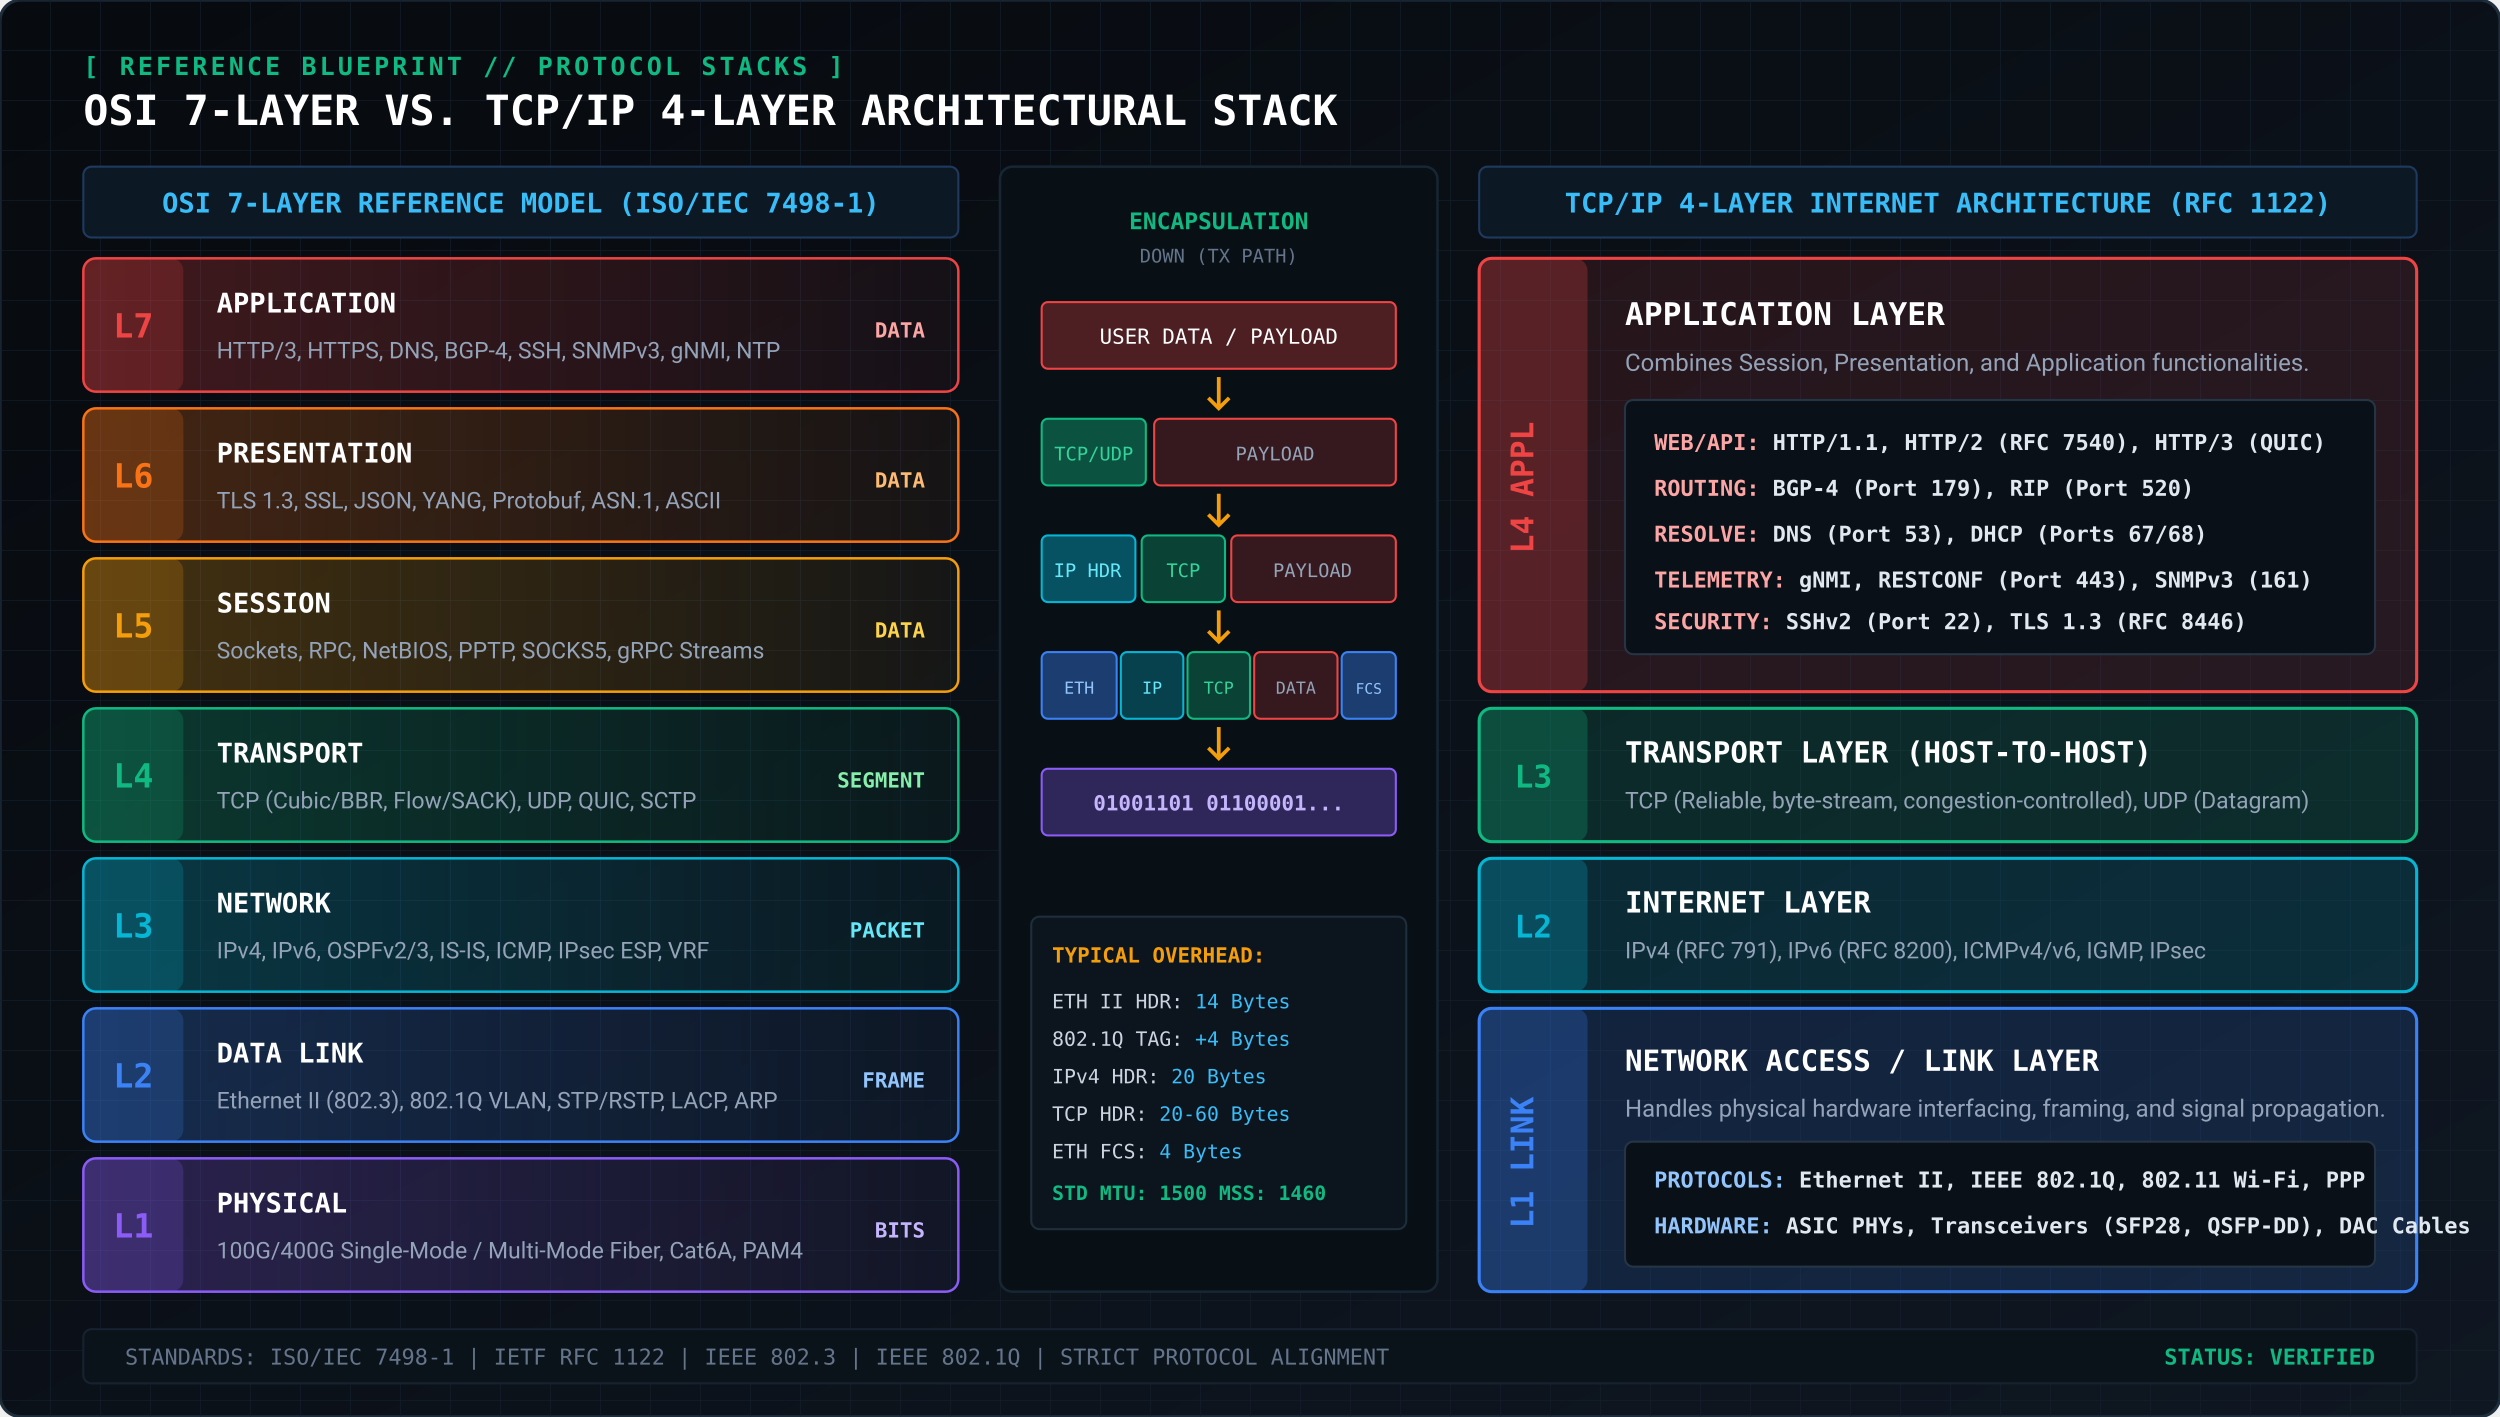
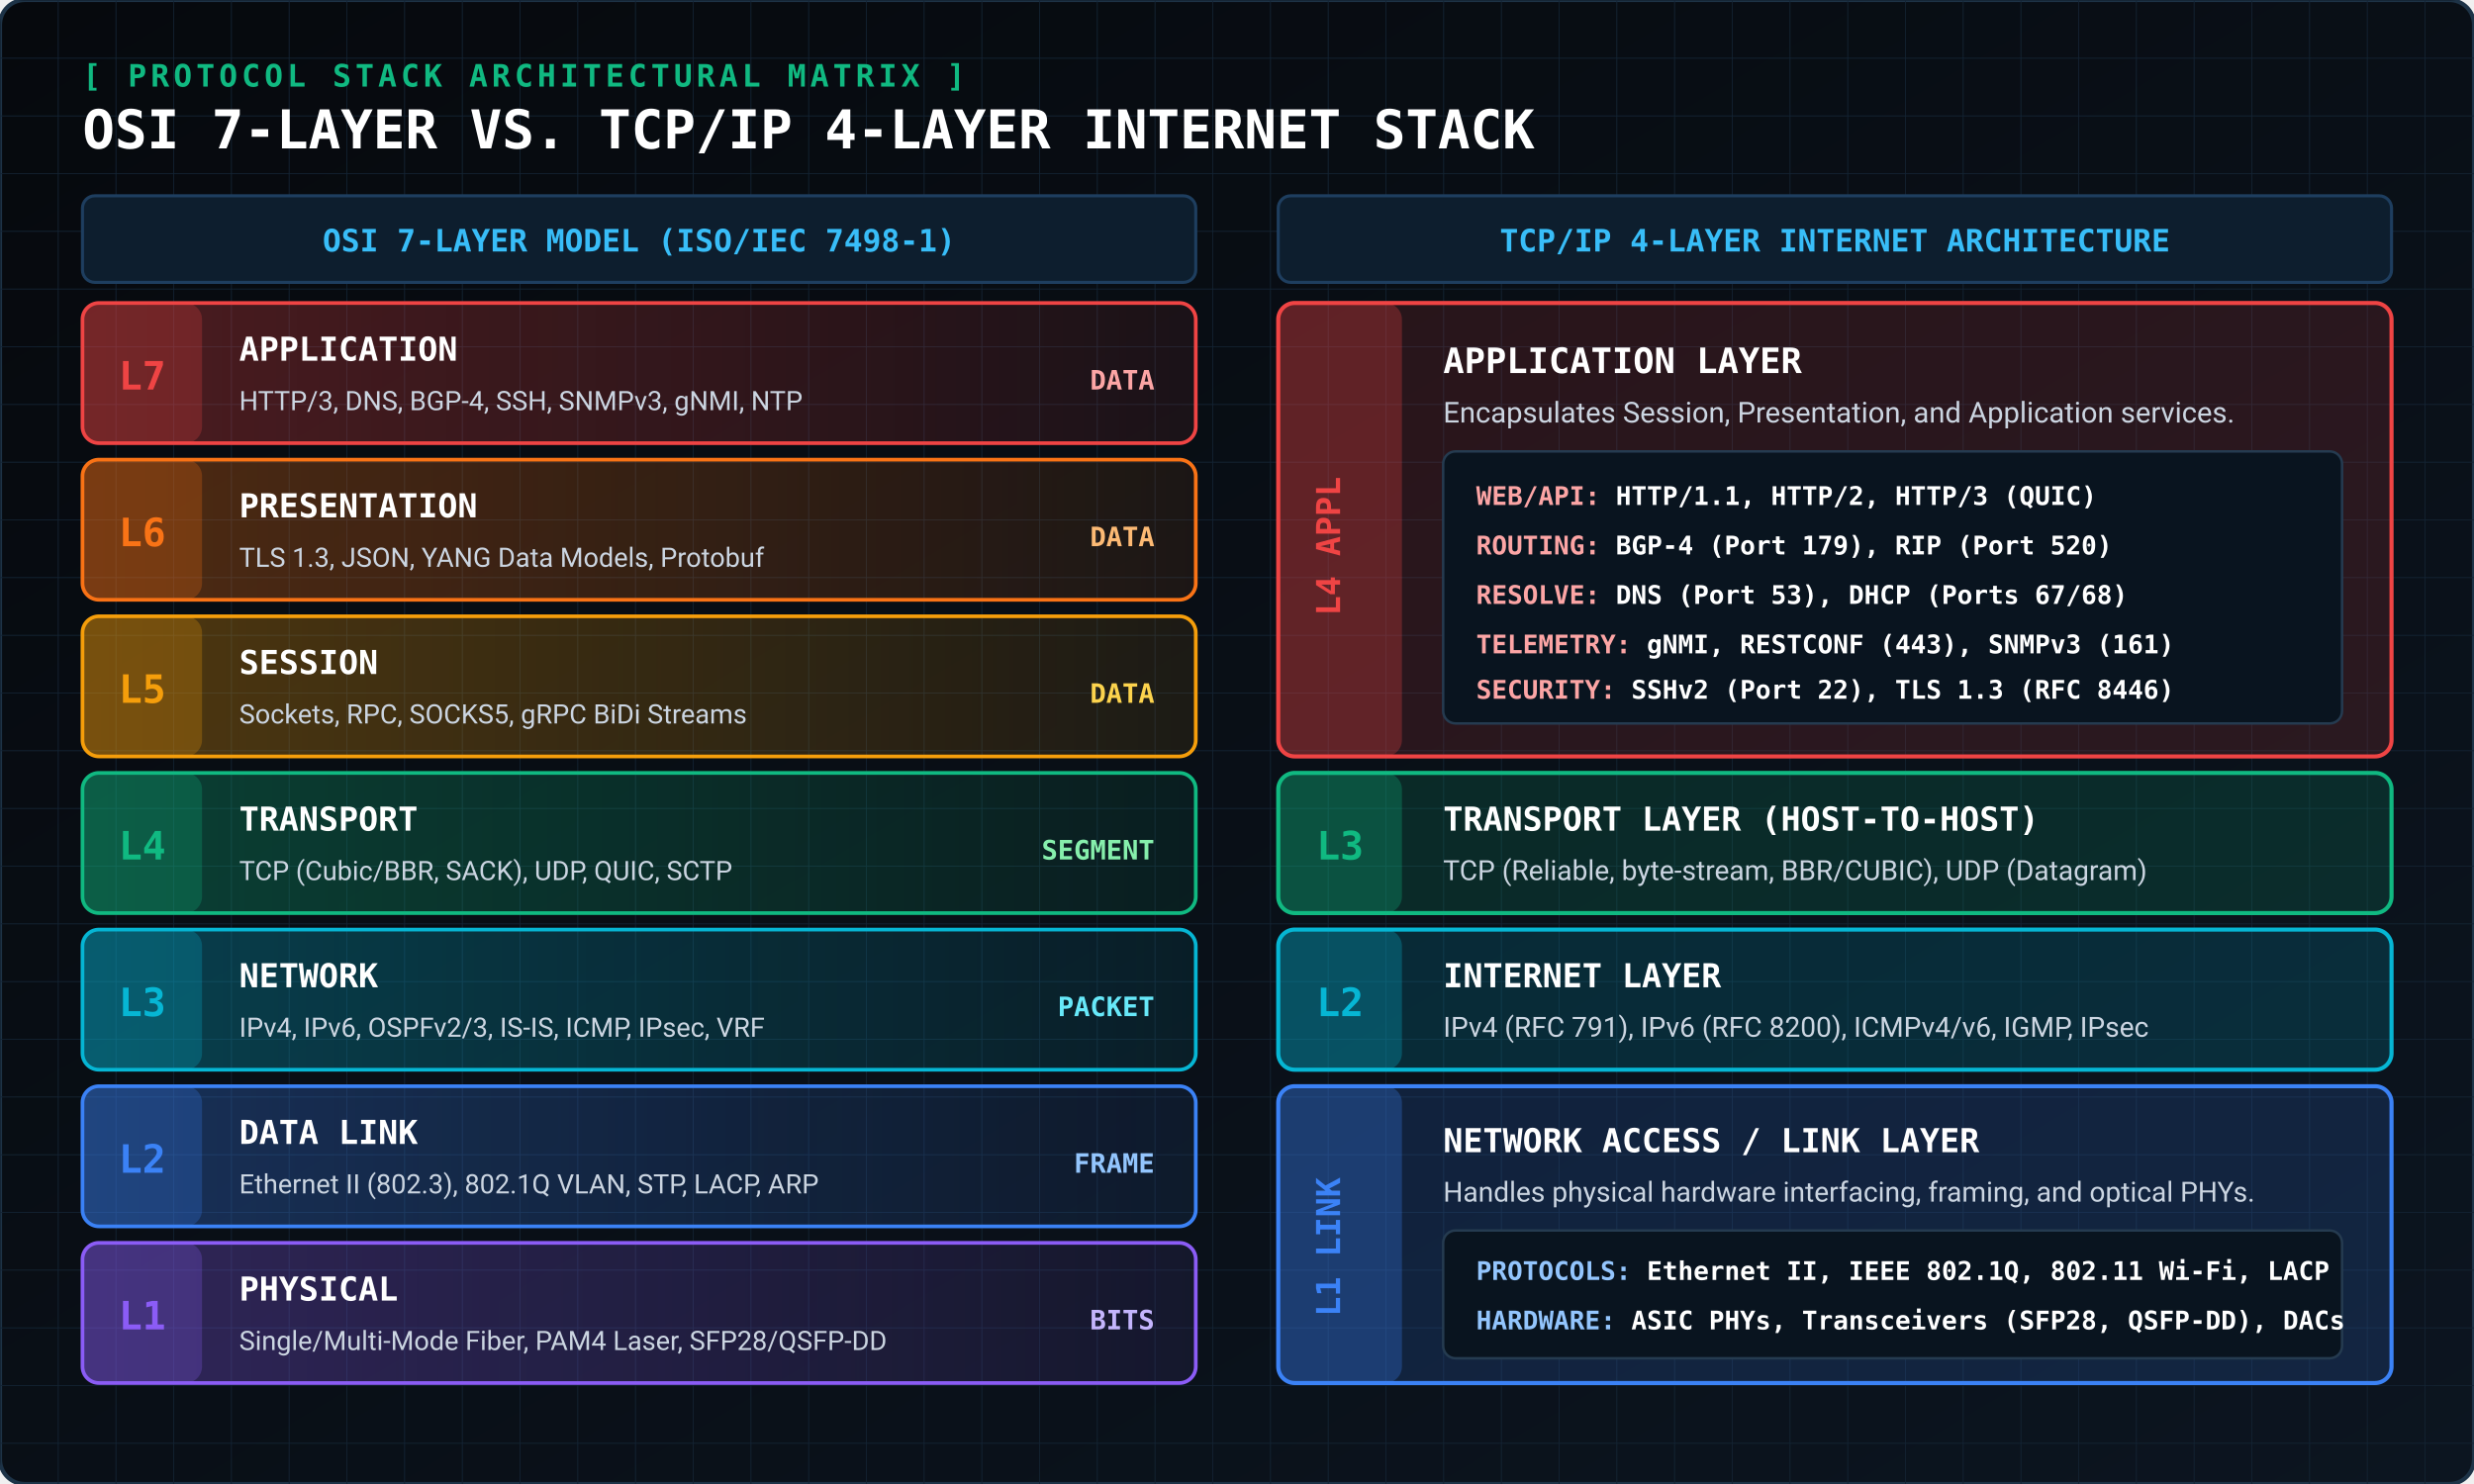
- <svg xmlns="http://www.w3.org/2000/svg" viewBox="0 0 1200 680" width="100%" height="100%">
+ <svg xmlns="http://www.w3.org/2000/svg" viewBox="0 0 1200 720" width="100%" height="100%">
  <defs>
    <linearGradient id="bgBoxGrad" x1="0%" y1="0%" x2="100%" y2="100%">
-       <stop offset="0%" stop-color="#070a0e" />
-       <stop offset="100%" stop-color="#0f1722" />
+       <stop offset="0%" stop-color="#06090d" />
+       <stop offset="100%" stop-color="#0c1520" />
    </linearGradient>
    <linearGradient id="layer7Grad" x1="0%" y1="0%" x2="100%" y2="0%">
-       <stop offset="0%" stop-color="#ef4444" stop-opacity="0.25" />
-       <stop offset="100%" stop-color="#ef4444" stop-opacity="0.05" />
+       <stop offset="0%" stop-color="#ef4444" stop-opacity="0.3" />
+       <stop offset="100%" stop-color="#ef4444" stop-opacity="0.08" />
    </linearGradient>
    <linearGradient id="layer6Grad" x1="0%" y1="0%" x2="100%" y2="0%">
-       <stop offset="0%" stop-color="#f97316" stop-opacity="0.25" />
-       <stop offset="100%" stop-color="#f97316" stop-opacity="0.05" />
+       <stop offset="0%" stop-color="#f97316" stop-opacity="0.3" />
+       <stop offset="100%" stop-color="#f97316" stop-opacity="0.08" />
    </linearGradient>
    <linearGradient id="layer5Grad" x1="0%" y1="0%" x2="100%" y2="0%">
-       <stop offset="0%" stop-color="#f59e0b" stop-opacity="0.25" />
-       <stop offset="100%" stop-color="#f59e0b" stop-opacity="0.05" />
+       <stop offset="0%" stop-color="#f59e0b" stop-opacity="0.3" />
+       <stop offset="100%" stop-color="#f59e0b" stop-opacity="0.08" />
    </linearGradient>
    <linearGradient id="layer4Grad" x1="0%" y1="0%" x2="100%" y2="0%">
-       <stop offset="0%" stop-color="#10b981" stop-opacity="0.25" />
-       <stop offset="100%" stop-color="#10b981" stop-opacity="0.05" />
+       <stop offset="0%" stop-color="#10b981" stop-opacity="0.3" />
+       <stop offset="100%" stop-color="#10b981" stop-opacity="0.08" />
    </linearGradient>
    <linearGradient id="layer3Grad" x1="0%" y1="0%" x2="100%" y2="0%">
-       <stop offset="0%" stop-color="#06b6d4" stop-opacity="0.25" />
-       <stop offset="100%" stop-color="#06b6d4" stop-opacity="0.05" />
+       <stop offset="0%" stop-color="#06b6d4" stop-opacity="0.3" />
+       <stop offset="100%" stop-color="#06b6d4" stop-opacity="0.08" />
    </linearGradient>
    <linearGradient id="layer2Grad" x1="0%" y1="0%" x2="100%" y2="0%">
-       <stop offset="0%" stop-color="#3b82f6" stop-opacity="0.25" />
-       <stop offset="100%" stop-color="#3b82f6" stop-opacity="0.05" />
+       <stop offset="0%" stop-color="#3b82f6" stop-opacity="0.3" />
+       <stop offset="100%" stop-color="#3b82f6" stop-opacity="0.08" />
    </linearGradient>
    <linearGradient id="layer1Grad" x1="0%" y1="0%" x2="100%" y2="0%">
-       <stop offset="0%" stop-color="#8b5cf6" stop-opacity="0.25" />
-       <stop offset="100%" stop-color="#8b5cf6" stop-opacity="0.05" />
+       <stop offset="0%" stop-color="#8b5cf6" stop-opacity="0.3" />
+       <stop offset="100%" stop-color="#8b5cf6" stop-opacity="0.08" />
    </linearGradient>
-     <pattern id="diagGrid" width="24" height="24" patternUnits="userSpaceOnUse">
-       <path d="M 24 0 L 0 0 0 24" fill="none" stroke="#13202c" stroke-width="0.6" />
+     <pattern id="diagGrid" width="28" height="28" patternUnits="userSpaceOnUse">
+       <path d="M 28 0 L 0 0 0 28" fill="none" stroke="#132333" stroke-width="0.8" />
    </pattern>
-     <filter id="diagGlow" x="-20%" y="-20%" width="140%" height="140%">
-       <feGaussianBlur stdDeviation="3" result="blur" />
-       <feComposite in="SourceGraphic" in2="blur" operator="over" />
-     </filter>
  </defs>
  <style>
    .font-mono { font-family: 'JetBrains Mono', 'Fira Code', monospace; }
    .font-sans { font-family: -apple-system, BlinkMacSystemFont, 'Segoe UI', Roboto, sans-serif; }
-     
-     @keyframes pulseArrow {
-       0%, 100% { opacity: 0.3; transform: translateY(0); }
-       50% { opacity: 1; transform: translateY(6px); }
-     }
-     .encap-anim { animation: pulseArrow 2s infinite ease-in-out; }
  </style>
-   <rect width="1200" height="680" fill="url(#bgBoxGrad)" rx="10" stroke="#1e2e3d" stroke-width="1.5" />
-   <rect width="1200" height="680" fill="url(#diagGrid)" rx="10" />
-   <g transform="translate(40, 36)">
-     <text fill="#10b981" class="font-mono" font-size="12" font-weight="700" letter-spacing="1.5">[ REFERENCE BLUEPRINT // PROTOCOL STACKS ]</text>
-     <text y="24" fill="#ffffff" class="font-mono" font-size="20" font-weight="900">OSI 7-LAYER VS. TCP/IP 4-LAYER ARCHITECTURAL STACK</text>
+   <rect width="1200" height="720" fill="url(#bgBoxGrad)" rx="12" stroke="#1d3347" stroke-width="2" />
+   <rect width="1200" height="720" fill="url(#diagGrid)" rx="12" />
+   <g transform="translate(40, 42)">
+     <text fill="#10b981" class="font-mono" font-size="15" font-weight="800" letter-spacing="2">[ PROTOCOL STACK ARCHITECTURAL MATRIX ]</text>
+     <text y="30" fill="#ffffff" class="font-mono" font-size="26" font-weight="900">OSI 7-LAYER VS. TCP/IP 4-LAYER INTERNET STACK</text>
  </g>
-   <g transform="translate(40, 80)">
-     <rect width="420" height="34" rx="4" fill="#0c1824" stroke="#1e3a5f" stroke-width="1" />
-     <text x="210" y="22" text-anchor="middle" fill="#38bdf8" class="font-mono" font-size="13" font-weight="800">OSI 7-LAYER REFERENCE MODEL (ISO/IEC 7498-1)</text>
-     <g transform="translate(0, 44)">
-       <rect width="420" height="64" rx="6" fill="url(#layer7Grad)" stroke="#ef4444" stroke-width="1.2" />
-       <rect width="48" height="64" rx="6" fill="#ef4444" fill-opacity="0.2" />
-       <text x="24" y="38" text-anchor="middle" fill="#ef4444" class="font-mono" font-size="16" font-weight="900">L7</text>
-       <text x="64" y="26" fill="#ffffff" class="font-mono" font-size="13" font-weight="800">APPLICATION</text>
-       <text x="64" y="48" fill="#94a3b8" class="font-sans" font-size="11">HTTP/3, HTTPS, DNS, BGP-4, SSH, SNMPv3, gNMI, NTP</text>
-       <text x="404" y="38" text-anchor="end" fill="#fca5a5" class="font-mono" font-size="10" font-weight="700">DATA</text>
+   <g transform="translate(40, 95)">
+     <rect width="540" height="42" rx="6" fill="#0d1e2e" stroke="#1e3e5f" stroke-width="1.5" />
+     <text x="270" y="27" text-anchor="middle" fill="#38bdf8" class="font-mono" font-size="15" font-weight="900">OSI 7-LAYER MODEL (ISO/IEC 7498-1)</text>
+     <g transform="translate(0, 52)">
+       <rect width="540" height="68" rx="8" fill="url(#layer7Grad)" stroke="#ef4444" stroke-width="1.8" />
+       <rect width="58" height="68" rx="8" fill="#ef4444" fill-opacity="0.25" />
+       <text x="29" y="42" text-anchor="middle" fill="#ef4444" class="font-mono" font-size="19" font-weight="900">L7</text>
+       <text x="76" y="28" fill="#ffffff" class="font-mono" font-size="16" font-weight="900">APPLICATION</text>
+       <text x="76" y="52" fill="#cbd5e1" class="font-sans" font-size="13">HTTP/3, DNS, BGP-4, SSH, SNMPv3, gNMI, NTP</text>
+       <text x="520" y="42" text-anchor="end" fill="#fca5a5" class="font-mono" font-size="13" font-weight="900">DATA</text>
    </g>
-     <g transform="translate(0, 116)">
-       <rect width="420" height="64" rx="6" fill="url(#layer6Grad)" stroke="#f97316" stroke-width="1.2" />
-       <rect width="48" height="64" rx="6" fill="#f97316" fill-opacity="0.2" />
-       <text x="24" y="38" text-anchor="middle" fill="#f97316" class="font-mono" font-size="16" font-weight="900">L6</text>
-       <text x="64" y="26" fill="#ffffff" class="font-mono" font-size="13" font-weight="800">PRESENTATION</text>
-       <text x="64" y="48" fill="#94a3b8" class="font-sans" font-size="11">TLS 1.3, SSL, JSON, YANG, Protobuf, ASN.1, ASCII</text>
-       <text x="404" y="38" text-anchor="end" fill="#fdba74" class="font-mono" font-size="10" font-weight="700">DATA</text>
+     <g transform="translate(0, 128)">
+       <rect width="540" height="68" rx="8" fill="url(#layer6Grad)" stroke="#f97316" stroke-width="1.8" />
+       <rect width="58" height="68" rx="8" fill="#f97316" fill-opacity="0.25" />
+       <text x="29" y="42" text-anchor="middle" fill="#f97316" class="font-mono" font-size="19" font-weight="900">L6</text>
+       <text x="76" y="28" fill="#ffffff" class="font-mono" font-size="16" font-weight="900">PRESENTATION</text>
+       <text x="76" y="52" fill="#cbd5e1" class="font-sans" font-size="13">TLS 1.3, JSON, YANG Data Models, Protobuf</text>
+       <text x="520" y="42" text-anchor="end" fill="#fdba74" class="font-mono" font-size="13" font-weight="900">DATA</text>
    </g>
-     <g transform="translate(0, 188)">
-       <rect width="420" height="64" rx="6" fill="url(#layer5Grad)" stroke="#f59e0b" stroke-width="1.2" />
-       <rect width="48" height="64" rx="6" fill="#f59e0b" fill-opacity="0.2" />
-       <text x="24" y="38" text-anchor="middle" fill="#f59e0b" class="font-mono" font-size="16" font-weight="900">L5</text>
-       <text x="64" y="26" fill="#ffffff" class="font-mono" font-size="13" font-weight="800">SESSION</text>
-       <text x="64" y="48" fill="#94a3b8" class="font-sans" font-size="11">Sockets, RPC, NetBIOS, PPTP, SOCKS5, gRPC Streams</text>
-       <text x="404" y="38" text-anchor="end" fill="#fcd34d" class="font-mono" font-size="10" font-weight="700">DATA</text>
+     <g transform="translate(0, 204)">
+       <rect width="540" height="68" rx="8" fill="url(#layer5Grad)" stroke="#f59e0b" stroke-width="1.8" />
+       <rect width="58" height="68" rx="8" fill="#f59e0b" fill-opacity="0.25" />
+       <text x="29" y="42" text-anchor="middle" fill="#f59e0b" class="font-mono" font-size="19" font-weight="900">L5</text>
+       <text x="76" y="28" fill="#ffffff" class="font-mono" font-size="16" font-weight="900">SESSION</text>
+       <text x="76" y="52" fill="#cbd5e1" class="font-sans" font-size="13">Sockets, RPC, SOCKS5, gRPC BiDi Streams</text>
+       <text x="520" y="42" text-anchor="end" fill="#fcd34d" class="font-mono" font-size="13" font-weight="900">DATA</text>
    </g>
-     <g transform="translate(0, 260)">
-       <rect width="420" height="64" rx="6" fill="url(#layer4Grad)" stroke="#10b981" stroke-width="1.2" />
-       <rect width="48" height="64" rx="6" fill="#10b981" fill-opacity="0.2" />
-       <text x="24" y="38" text-anchor="middle" fill="#10b981" class="font-mono" font-size="16" font-weight="900">L4</text>
-       <text x="64" y="26" fill="#ffffff" class="font-mono" font-size="13" font-weight="800">TRANSPORT</text>
-       <text x="64" y="48" fill="#94a3b8" class="font-sans" font-size="11">TCP (Cubic/BBR, Flow/SACK), UDP, QUIC, SCTP</text>
-       <text x="404" y="38" text-anchor="end" fill="#86efac" class="font-mono" font-size="10" font-weight="700">SEGMENT</text>
+     <g transform="translate(0, 280)">
+       <rect width="540" height="68" rx="8" fill="url(#layer4Grad)" stroke="#10b981" stroke-width="1.8" />
+       <rect width="58" height="68" rx="8" fill="#10b981" fill-opacity="0.25" />
+       <text x="29" y="42" text-anchor="middle" fill="#10b981" class="font-mono" font-size="19" font-weight="900">L4</text>
+       <text x="76" y="28" fill="#ffffff" class="font-mono" font-size="16" font-weight="900">TRANSPORT</text>
+       <text x="76" y="52" fill="#cbd5e1" class="font-sans" font-size="13">TCP (Cubic/BBR, SACK), UDP, QUIC, SCTP</text>
+       <text x="520" y="42" text-anchor="end" fill="#86efac" class="font-mono" font-size="13" font-weight="900">SEGMENT</text>
    </g>
-     <g transform="translate(0, 332)">
-       <rect width="420" height="64" rx="6" fill="url(#layer3Grad)" stroke="#06b6d4" stroke-width="1.2" />
-       <rect width="48" height="64" rx="6" fill="#06b6d4" fill-opacity="0.2" />
-       <text x="24" y="38" text-anchor="middle" fill="#06b6d4" class="font-mono" font-size="16" font-weight="900">L3</text>
-       <text x="64" y="26" fill="#ffffff" class="font-mono" font-size="13" font-weight="800">NETWORK</text>
-       <text x="64" y="48" fill="#94a3b8" class="font-sans" font-size="11">IPv4, IPv6, OSPFv2/3, IS-IS, ICMP, IPsec ESP, VRF</text>
-       <text x="404" y="38" text-anchor="end" fill="#67e8f9" class="font-mono" font-size="10" font-weight="700">PACKET</text>
+     <g transform="translate(0, 356)">
+       <rect width="540" height="68" rx="8" fill="url(#layer3Grad)" stroke="#06b6d4" stroke-width="1.8" />
+       <rect width="58" height="68" rx="8" fill="#06b6d4" fill-opacity="0.25" />
+       <text x="29" y="42" text-anchor="middle" fill="#06b6d4" class="font-mono" font-size="19" font-weight="900">L3</text>
+       <text x="76" y="28" fill="#ffffff" class="font-mono" font-size="16" font-weight="900">NETWORK</text>
+       <text x="76" y="52" fill="#cbd5e1" class="font-sans" font-size="13">IPv4, IPv6, OSPFv2/3, IS-IS, ICMP, IPsec, VRF</text>
+       <text x="520" y="42" text-anchor="end" fill="#67e8f9" class="font-mono" font-size="13" font-weight="900">PACKET</text>
    </g>
-     <g transform="translate(0, 404)">
-       <rect width="420" height="64" rx="6" fill="url(#layer2Grad)" stroke="#3b82f6" stroke-width="1.2" />
-       <rect width="48" height="64" rx="6" fill="#3b82f6" fill-opacity="0.2" />
-       <text x="24" y="38" text-anchor="middle" fill="#3b82f6" class="font-mono" font-size="16" font-weight="900">L2</text>
-       <text x="64" y="26" fill="#ffffff" class="font-mono" font-size="13" font-weight="800">DATA LINK</text>
-       <text x="64" y="48" fill="#94a3b8" class="font-sans" font-size="11">Ethernet II (802.3), 802.1Q VLAN, STP/RSTP, LACP, ARP</text>
-       <text x="404" y="38" text-anchor="end" fill="#93c5fd" class="font-mono" font-size="10" font-weight="700">FRAME</text>
+     <g transform="translate(0, 432)">
+       <rect width="540" height="68" rx="8" fill="url(#layer2Grad)" stroke="#3b82f6" stroke-width="1.8" />
+       <rect width="58" height="68" rx="8" fill="#3b82f6" fill-opacity="0.25" />
+       <text x="29" y="42" text-anchor="middle" fill="#3b82f6" class="font-mono" font-size="19" font-weight="900">L2</text>
+       <text x="76" y="28" fill="#ffffff" class="font-mono" font-size="16" font-weight="900">DATA LINK</text>
+       <text x="76" y="52" fill="#cbd5e1" class="font-sans" font-size="13">Ethernet II (802.3), 802.1Q VLAN, STP, LACP, ARP</text>
+       <text x="520" y="42" text-anchor="end" fill="#93c5fd" class="font-mono" font-size="13" font-weight="900">FRAME</text>
    </g>
-     <g transform="translate(0, 476)">
-       <rect width="420" height="64" rx="6" fill="url(#layer1Grad)" stroke="#8b5cf6" stroke-width="1.2" />
-       <rect width="48" height="64" rx="6" fill="#8b5cf6" fill-opacity="0.2" />
-       <text x="24" y="38" text-anchor="middle" fill="#8b5cf6" class="font-mono" font-size="16" font-weight="900">L1</text>
-       <text x="64" y="26" fill="#ffffff" class="font-mono" font-size="13" font-weight="800">PHYSICAL</text>
-       <text x="64" y="48" fill="#94a3b8" class="font-sans" font-size="11">100G/400G Single-Mode / Multi-Mode Fiber, Cat6A, PAM4</text>
-       <text x="404" y="38" text-anchor="end" fill="#c4b5fd" class="font-mono" font-size="10" font-weight="700">BITS</text>
+     <g transform="translate(0, 508)">
+       <rect width="540" height="68" rx="8" fill="url(#layer1Grad)" stroke="#8b5cf6" stroke-width="1.8" />
+       <rect width="58" height="68" rx="8" fill="#8b5cf6" fill-opacity="0.25" />
+       <text x="29" y="42" text-anchor="middle" fill="#8b5cf6" class="font-mono" font-size="19" font-weight="900">L1</text>
+       <text x="76" y="28" fill="#ffffff" class="font-mono" font-size="16" font-weight="900">PHYSICAL</text>
+       <text x="76" y="52" fill="#cbd5e1" class="font-sans" font-size="13">Single/Multi-Mode Fiber, PAM4 Laser, SFP28/QSFP-DD</text>
+       <text x="520" y="42" text-anchor="end" fill="#c4b5fd" class="font-mono" font-size="13" font-weight="900">BITS</text>
    </g>
  </g>
-   <g transform="translate(480, 80)">
-     <rect width="210" height="540" rx="6" fill="#080f15" stroke="#162634" stroke-width="1.2" />
-     <text x="105" y="30" text-anchor="middle" fill="#10b981" class="font-mono" font-size="11" font-weight="800">ENCAPSULATION</text>
-     <text x="105" y="46" text-anchor="middle" fill="#64748b" class="font-mono" font-size="9">DOWN (TX PATH)</text>
-     <g transform="translate(20, 65)">
-       <rect width="170" height="32" rx="3" fill="#ef4444" fill-opacity="0.3" stroke="#ef4444" stroke-width="1" />
-       <text x="85" y="20" text-anchor="middle" fill="#ffffff" class="font-mono" font-size="10">USER DATA / PAYLOAD</text>
-       <path d="M 85 36 L 85 50 M 80 46 L 85 51 L 90 46" stroke="#f59e0b" stroke-width="1.8" fill="none" class="encap-anim" />
-       <g transform="translate(0, 56)">
-         <rect width="50" height="32" rx="3" fill="#10b981" fill-opacity="0.4" stroke="#10b981" stroke-width="1" />
-         <text x="25" y="20" text-anchor="middle" fill="#34d399" class="font-mono" font-size="9">TCP/UDP</text>
-         <rect x="54" width="116" height="32" rx="3" fill="#ef4444" fill-opacity="0.2" stroke="#ef4444" stroke-width="1" />
-         <text x="112" y="20" text-anchor="middle" fill="#94a3b8" class="font-mono" font-size="9">PAYLOAD</text>
-       </g>
-       <path d="M 85 92 L 85 106 M 80 102 L 85 107 L 90 102" stroke="#f59e0b" stroke-width="1.8" fill="none" class="encap-anim" />
-       <g transform="translate(0, 112)">
-         <rect width="45" height="32" rx="3" fill="#06b6d4" fill-opacity="0.4" stroke="#06b6d4" stroke-width="1" />
-         <text x="22" y="20" text-anchor="middle" fill="#67e8f9" class="font-mono" font-size="9">IP HDR</text>
-         <rect x="48" width="40" height="32" rx="3" fill="#10b981" fill-opacity="0.3" stroke="#10b981" stroke-width="1" />
-         <text x="68" y="20" text-anchor="middle" fill="#34d399" class="font-mono" font-size="9">TCP</text>
-         <rect x="91" width="79" height="32" rx="3" fill="#ef4444" fill-opacity="0.2" stroke="#ef4444" stroke-width="1" />
-         <text x="130" y="20" text-anchor="middle" fill="#94a3b8" class="font-mono" font-size="9">PAYLOAD</text>
-       </g>
-       <path d="M 85 148 L 85 162 M 80 158 L 85 163 L 90 158" stroke="#f59e0b" stroke-width="1.8" fill="none" class="encap-anim" />
-       <g transform="translate(0, 168)">
-         <rect width="36" height="32" rx="3" fill="#3b82f6" fill-opacity="0.4" stroke="#3b82f6" stroke-width="1" />
-         <text x="18" y="20" text-anchor="middle" fill="#93c5fd" class="font-mono" font-size="8">ETH</text>
-         <rect x="38" width="30" height="32" rx="3" fill="#06b6d4" fill-opacity="0.3" stroke="#06b6d4" stroke-width="1" />
-         <text x="53" y="20" text-anchor="middle" fill="#67e8f9" class="font-mono" font-size="8">IP</text>
-         <rect x="70" width="30" height="32" rx="3" fill="#10b981" fill-opacity="0.3" stroke="#10b981" stroke-width="1" />
-         <text x="85" y="20" text-anchor="middle" fill="#34d399" class="font-mono" font-size="8">TCP</text>
-         <rect x="102" width="40" height="32" rx="3" fill="#ef4444" fill-opacity="0.2" stroke="#ef4444" stroke-width="1" />
-         <text x="122" y="20" text-anchor="middle" fill="#94a3b8" class="font-mono" font-size="8">DATA</text>
-         <rect x="144" width="26" height="32" rx="3" fill="#3b82f6" fill-opacity="0.4" stroke="#3b82f6" stroke-width="1" />
-         <text x="157" y="20" text-anchor="middle" fill="#93c5fd" class="font-mono" font-size="7">FCS</text>
-       </g>
-       <path d="M 85 204 L 85 218 M 80 214 L 85 219 L 90 214" stroke="#f59e0b" stroke-width="1.8" fill="none" class="encap-anim" />
-       <g transform="translate(0, 224)">
-         <rect width="170" height="32" rx="3" fill="#8b5cf6" fill-opacity="0.3" stroke="#8b5cf6" stroke-width="1" />
-         <text x="85" y="20" text-anchor="middle" fill="#c4b5fd" class="font-mono" font-size="10" font-weight="700">01001101 01100001...</text>
-       </g>
-     </g>
-     <g transform="translate(15, 360)">
-       <rect width="180" height="150" rx="4" fill="#0c141d" stroke="#1e2e3d" stroke-width="1" />
-       <text x="10" y="22" fill="#f59e0b" class="font-mono" font-size="10" font-weight="800">TYPICAL OVERHEAD:</text>
-       <text x="10" y="44" fill="#cbd5e1" class="font-mono" font-size="9.5">ETH II HDR: <tspan fill="#38bdf8">14 Bytes</tspan>
-       </text>
-       <text x="10" y="62" fill="#cbd5e1" class="font-mono" font-size="9.5">802.1Q TAG: <tspan fill="#38bdf8">+4 Bytes</tspan>
-       </text>
-       <text x="10" y="80" fill="#cbd5e1" class="font-mono" font-size="9.5">IPv4 HDR: <tspan fill="#38bdf8">20 Bytes</tspan>
-       </text>
-       <text x="10" y="98" fill="#cbd5e1" class="font-mono" font-size="9.5">TCP HDR: <tspan fill="#38bdf8">20-60 Bytes</tspan>
-       </text>
-       <text x="10" y="116" fill="#cbd5e1" class="font-mono" font-size="9.5">ETH FCS: <tspan fill="#38bdf8">4 Bytes</tspan>
-       </text>
-       <text x="10" y="136" fill="#10b981" class="font-mono" font-size="9.5" font-weight="700">STD MTU: 1500 MSS: 1460</text>
-     </g>
-   </g>
-   <g transform="translate(710, 80)">
-     <rect width="450" height="34" rx="4" fill="#0c1824" stroke="#1e3a5f" stroke-width="1" />
-     <text x="225" y="22" text-anchor="middle" fill="#38bdf8" class="font-mono" font-size="13" font-weight="800">TCP/IP 4-LAYER INTERNET ARCHITECTURE (RFC 1122)</text>
-     <g transform="translate(0, 44)">
-       <rect width="450" height="208" rx="6" fill="#ef4444" fill-opacity="0.12" stroke="#ef4444" stroke-width="1.5" />
-       <rect width="52" height="208" rx="6" fill="#ef4444" fill-opacity="0.25" />
-       <text x="26" y="110" text-anchor="middle" fill="#ef4444" class="font-mono" font-size="15" font-weight="900" transform="rotate(-90 26 110)">L4 APPL</text>
-       <text x="70" y="32" fill="#ffffff" class="font-mono" font-size="15" font-weight="900">APPLICATION LAYER</text>
-       <text x="70" y="54" fill="#94a3b8" class="font-sans" font-size="11.5">Combines Session, Presentation, and Application functionalities.</text>
-       <g transform="translate(70, 68)">
-         <rect width="360" height="122" rx="4" fill="#0a1017" stroke="#253545" stroke-width="1" />
-         <text x="14" y="24" fill="#fca5a5" class="font-mono" font-size="10.5" font-weight="700">WEB/API: <tspan fill="#e2e8f0">HTTP/1.1, HTTP/2 (RFC 7540), HTTP/3 (QUIC)</tspan>
+   <g transform="translate(620, 95)">
+     <rect width="540" height="42" rx="6" fill="#0d1e2e" stroke="#1e3e5f" stroke-width="1.5" />
+     <text x="270" y="27" text-anchor="middle" fill="#38bdf8" class="font-mono" font-size="15" font-weight="900">TCP/IP 4-LAYER INTERNET ARCHITECTURE</text>
+     <g transform="translate(0, 52)">
+       <rect width="540" height="220" rx="8" fill="#ef4444" fill-opacity="0.14" stroke="#ef4444" stroke-width="2" />
+       <rect width="60" height="220" rx="8" fill="#ef4444" fill-opacity="0.28" />
+       <text x="30" y="118" text-anchor="middle" fill="#ef4444" class="font-mono" font-size="16" font-weight="900" transform="rotate(-90 30 118)">L4 APPL</text>
+       <text x="80" y="34" fill="#ffffff" class="font-mono" font-size="17" font-weight="900">APPLICATION LAYER</text>
+       <text x="80" y="58" fill="#cbd5e1" class="font-sans" font-size="14">Encapsulates Session, Presentation, and Application services.</text>
+       <g transform="translate(80, 72)">
+         <rect width="436" height="132" rx="6" fill="#09141f" stroke="#253b50" stroke-width="1.2" />
+         <text x="16" y="26" fill="#fca5a5" class="font-mono" font-size="12.5" font-weight="800">WEB/API: <tspan fill="#ffffff">HTTP/1.1, HTTP/2, HTTP/3 (QUIC)</tspan>
        </text>
-         <text x="14" y="46" fill="#fca5a5" class="font-mono" font-size="10.5" font-weight="700">ROUTING: <tspan fill="#e2e8f0">BGP-4 (Port 179), RIP (Port 520)</tspan>
+         <text x="16" y="50" fill="#fca5a5" class="font-mono" font-size="12.5" font-weight="800">ROUTING: <tspan fill="#ffffff">BGP-4 (Port 179), RIP (Port 520)</tspan>
        </text>
-         <text x="14" y="68" fill="#fca5a5" class="font-mono" font-size="10.5" font-weight="700">RESOLVE: <tspan fill="#e2e8f0">DNS (Port 53), DHCP (Ports 67/68)</tspan>
+         <text x="16" y="74" fill="#fca5a5" class="font-mono" font-size="12.5" font-weight="800">RESOLVE: <tspan fill="#ffffff">DNS (Port 53), DHCP (Ports 67/68)</tspan>
        </text>
-         <text x="14" y="90" fill="#fca5a5" class="font-mono" font-size="10.5" font-weight="700">TELEMETRY: <tspan fill="#e2e8f0">gNMI, RESTCONF (Port 443), SNMPv3 (161)</tspan>
+         <text x="16" y="98" fill="#fca5a5" class="font-mono" font-size="12.5" font-weight="800">TELEMETRY: <tspan fill="#ffffff">gNMI, RESTCONF (443), SNMPv3 (161)</tspan>
        </text>
-         <text x="14" y="110" fill="#fca5a5" class="font-mono" font-size="10.5" font-weight="700">SECURITY: <tspan fill="#e2e8f0">SSHv2 (Port 22), TLS 1.3 (RFC 8446)</tspan>
+         <text x="16" y="120" fill="#fca5a5" class="font-mono" font-size="12.5" font-weight="800">SECURITY: <tspan fill="#ffffff">SSHv2 (Port 22), TLS 1.3 (RFC 8446)</tspan>
        </text>
      </g>
    </g>
-     <g transform="translate(0, 260)">
-       <rect width="450" height="64" rx="6" fill="#10b981" fill-opacity="0.15" stroke="#10b981" stroke-width="1.5" />
-       <rect width="52" height="64" rx="6" fill="#10b981" fill-opacity="0.25" />
-       <text x="26" y="38" text-anchor="middle" fill="#10b981" class="font-mono" font-size="15" font-weight="900">L3</text>
-       <text x="70" y="26" fill="#ffffff" class="font-mono" font-size="14" font-weight="900">TRANSPORT LAYER (HOST-TO-HOST)</text>
-       <text x="70" y="48" fill="#94a3b8" class="font-sans" font-size="11">TCP (Reliable, byte-stream, congestion-controlled), UDP (Datagram)</text>
+     <g transform="translate(0, 280)">
+       <rect width="540" height="68" rx="8" fill="#10b981" fill-opacity="0.16" stroke="#10b981" stroke-width="2" />
+       <rect width="60" height="68" rx="8" fill="#10b981" fill-opacity="0.28" />
+       <text x="30" y="42" text-anchor="middle" fill="#10b981" class="font-mono" font-size="19" font-weight="900">L3</text>
+       <text x="80" y="28" fill="#ffffff" class="font-mono" font-size="16" font-weight="900">TRANSPORT LAYER (HOST-TO-HOST)</text>
+       <text x="80" y="52" fill="#cbd5e1" class="font-sans" font-size="13.5">TCP (Reliable, byte-stream, BBR/CUBIC), UDP (Datagram)</text>
    </g>
-     <g transform="translate(0, 332)">
-       <rect width="450" height="64" rx="6" fill="#06b6d4" fill-opacity="0.15" stroke="#06b6d4" stroke-width="1.5" />
-       <rect width="52" height="64" rx="6" fill="#06b6d4" fill-opacity="0.25" />
-       <text x="26" y="38" text-anchor="middle" fill="#06b6d4" class="font-mono" font-size="15" font-weight="900">L2</text>
-       <text x="70" y="26" fill="#ffffff" class="font-mono" font-size="14" font-weight="900">INTERNET LAYER</text>
-       <text x="70" y="48" fill="#94a3b8" class="font-sans" font-size="11">IPv4 (RFC 791), IPv6 (RFC 8200), ICMPv4/v6, IGMP, IPsec</text>
+     <g transform="translate(0, 356)">
+       <rect width="540" height="68" rx="8" fill="#06b6d4" fill-opacity="0.16" stroke="#06b6d4" stroke-width="2" />
+       <rect width="60" height="68" rx="8" fill="#06b6d4" fill-opacity="0.28" />
+       <text x="30" y="42" text-anchor="middle" fill="#06b6d4" class="font-mono" font-size="19" font-weight="900">L2</text>
+       <text x="80" y="28" fill="#ffffff" class="font-mono" font-size="16" font-weight="900">INTERNET LAYER</text>
+       <text x="80" y="52" fill="#cbd5e1" class="font-sans" font-size="13.5">IPv4 (RFC 791), IPv6 (RFC 8200), ICMPv4/v6, IGMP, IPsec</text>
    </g>
-     <g transform="translate(0, 404)">
-       <rect width="450" height="136" rx="6" fill="#3b82f6" fill-opacity="0.15" stroke="#3b82f6" stroke-width="1.5" />
-       <rect width="52" height="136" rx="6" fill="#3b82f6" fill-opacity="0.25" />
-       <text x="26" y="74" text-anchor="middle" fill="#3b82f6" class="font-mono" font-size="15" font-weight="900" transform="rotate(-90 26 74)">L1 LINK</text>
-       <text x="70" y="30" fill="#ffffff" class="font-mono" font-size="14" font-weight="900">NETWORK ACCESS / LINK LAYER</text>
-       <text x="70" y="52" fill="#94a3b8" class="font-sans" font-size="11.5">Handles physical hardware interfacing, framing, and signal propagation.</text>
-       <g transform="translate(70, 64)">
-         <rect width="360" height="60" rx="4" fill="#0a1017" stroke="#253545" stroke-width="1" />
-         <text x="14" y="22" fill="#93c5fd" class="font-mono" font-size="10.5" font-weight="700">PROTOCOLS: <tspan fill="#e2e8f0">Ethernet II, IEEE 802.1Q, 802.11 Wi-Fi, PPP</tspan>
+     <g transform="translate(0, 432)">
+       <rect width="540" height="144" rx="8" fill="#3b82f6" fill-opacity="0.16" stroke="#3b82f6" stroke-width="2" />
+       <rect width="60" height="144" rx="8" fill="#3b82f6" fill-opacity="0.28" />
+       <text x="30" y="78" text-anchor="middle" fill="#3b82f6" class="font-mono" font-size="16" font-weight="900" transform="rotate(-90 30 78)">L1 LINK</text>
+       <text x="80" y="32" fill="#ffffff" class="font-mono" font-size="16" font-weight="900">NETWORK ACCESS / LINK LAYER</text>
+       <text x="80" y="56" fill="#cbd5e1" class="font-sans" font-size="13.5">Handles physical hardware interfacing, framing, and optical PHYs.</text>
+       <g transform="translate(80, 70)">
+         <rect width="436" height="62" rx="6" fill="#09141f" stroke="#253b50" stroke-width="1.2" />
+         <text x="16" y="24" fill="#93c5fd" class="font-mono" font-size="12.5" font-weight="800">PROTOCOLS: <tspan fill="#ffffff">Ethernet II, IEEE 802.1Q, 802.11 Wi-Fi, LACP</tspan>
        </text>
-         <text x="14" y="44" fill="#93c5fd" class="font-mono" font-size="10.5" font-weight="700">HARDWARE: <tspan fill="#e2e8f0">ASIC PHYs, Transceivers (SFP28, QSFP-DD), DAC Cables</tspan>
+         <text x="16" y="48" fill="#93c5fd" class="font-mono" font-size="12.5" font-weight="800">HARDWARE: <tspan fill="#ffffff">ASIC PHYs, Transceivers (SFP28, QSFP-DD), DACs</tspan>
        </text>
      </g>
    </g>
  </g>
-   <g transform="translate(40, 638)">
-     <rect width="1120" height="26" rx="4" fill="#0a121a" stroke="#16222f" stroke-width="1" />
-     <text x="20" y="17" fill="#64748b" class="font-mono" font-size="10.5">STANDARDS: ISO/IEC 7498-1 | IETF RFC 1122 | IEEE 802.3 | IEEE 802.1Q | STRICT PROTOCOL ALIGNMENT</text>
-     <text x="1100" y="17" text-anchor="end" fill="#10b981" class="font-mono" font-size="10.5" font-weight="700">STATUS: VERIFIED</text>
-   </g>
</svg>
